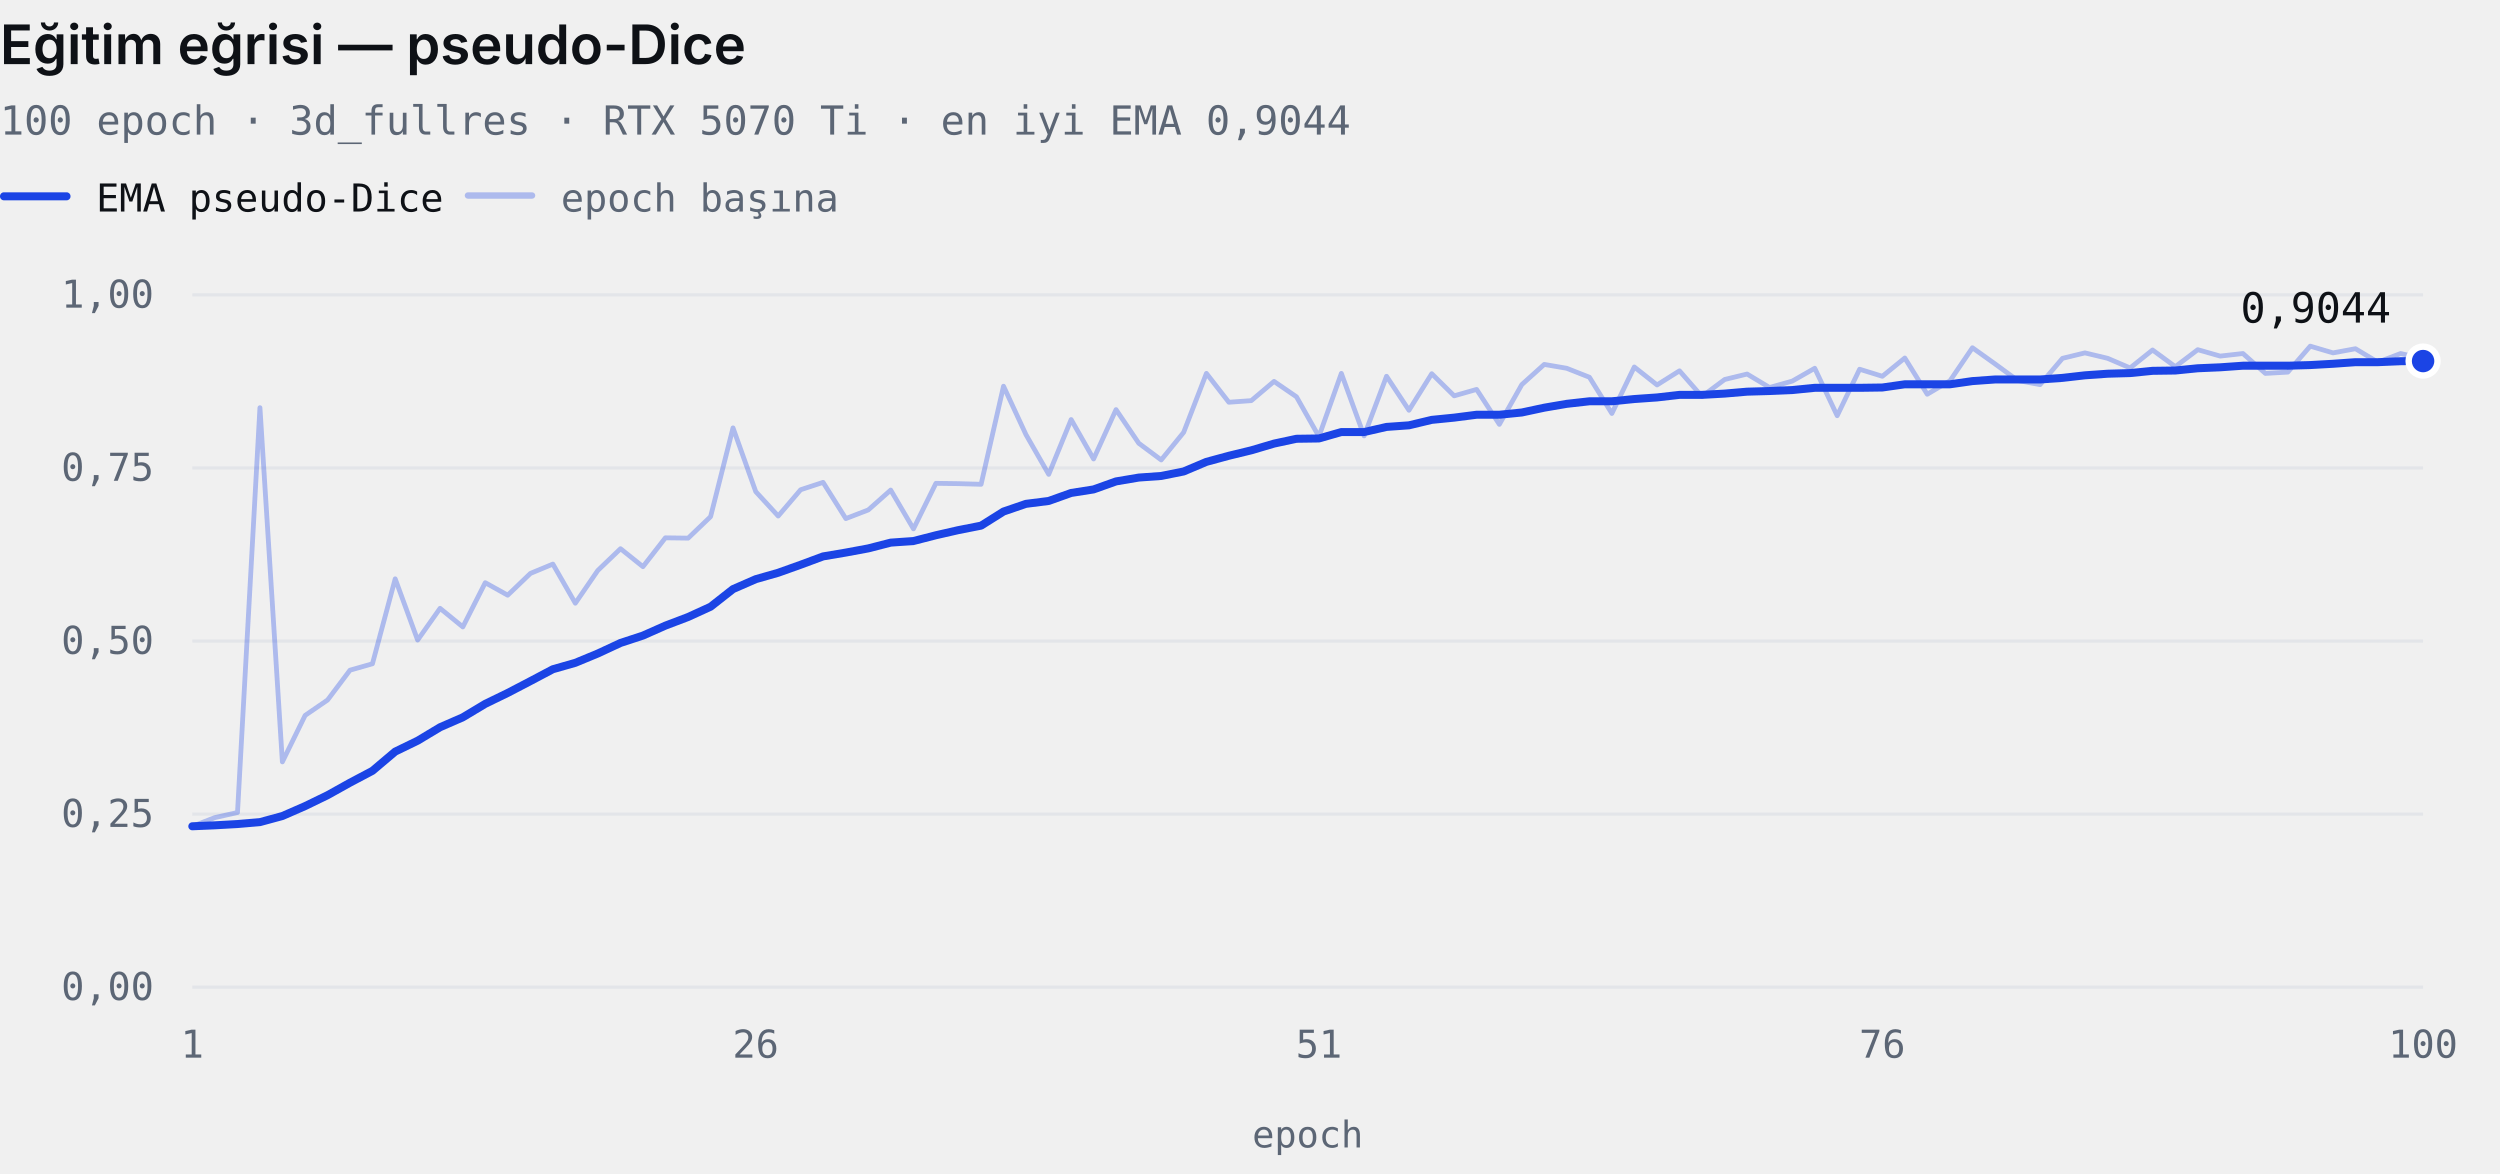
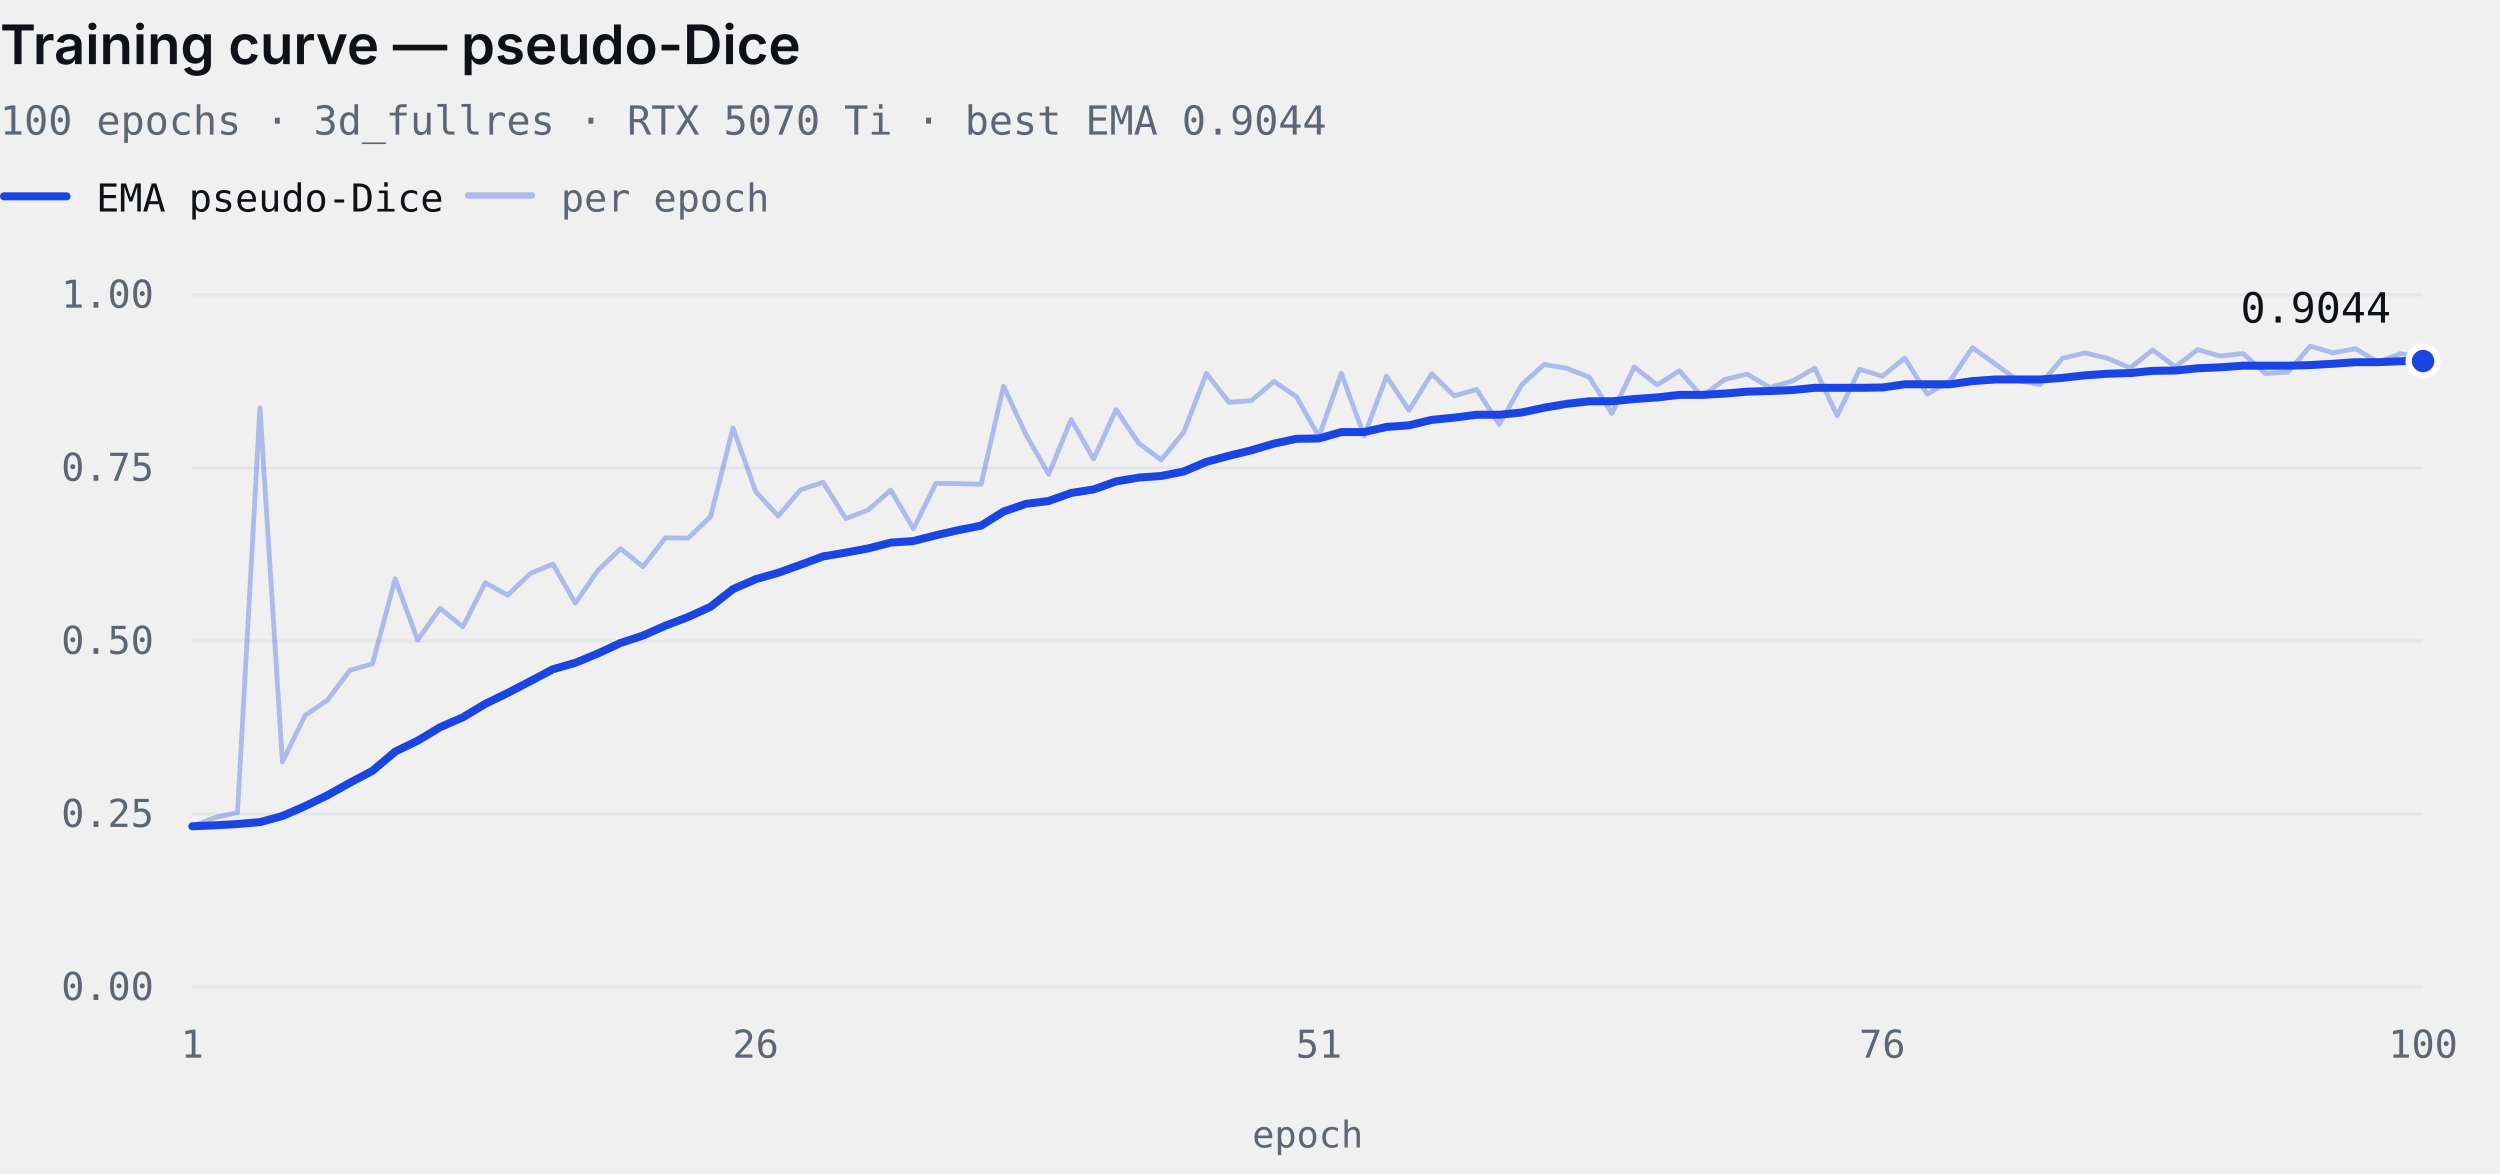
- <svg xmlns="http://www.w3.org/2000/svg" viewBox="0 0 780 366" width="780" height="366" role="img" direction="ltr" aria-label="100 epoch boyunca pseudo-Dice eğitim eğrisi, en iyi EMA 0,9044">
-   <text x="0" y="20" font-family="'Inter Tight','Inter',system-ui,sans-serif" font-size="17" font-weight="600" fill="#0E1116">Eğitim eğrisi — pseudo-Dice</text>
-   <text x="0" y="42" font-family="'JetBrains Mono',ui-monospace,monospace" font-size="12.5" fill="#5C6675">100 epoch · 3d_fullres · RTX 5070 Ti · en iyi EMA 0,9044</text>
+ <svg xmlns="http://www.w3.org/2000/svg" viewBox="0 0 780 366" width="780" height="366" role="img" direction="ltr" aria-label="Pseudo-Dice training curve over 100 epochs, best EMA 0.9044">
+   <text x="0" y="20" font-family="'Inter Tight','Inter',system-ui,sans-serif" font-size="17" font-weight="600" fill="#0E1116">Training curve — pseudo-Dice</text>
+   <text x="0" y="42" font-family="'JetBrains Mono',ui-monospace,monospace" font-size="12.5" fill="#5C6675">100 epochs · 3d_fullres · RTX 5070 Ti · best EMA 0.9044</text>
  <line x1="60" y1="308" x2="756" y2="308" stroke="#E3E5E9" stroke-width="1" />
-   <text x="48" y="312" text-anchor="end" font-family="'JetBrains Mono',ui-monospace,monospace" font-size="12" fill="#5C6675">0,00</text>
+   <text x="48" y="312" text-anchor="end" font-family="'JetBrains Mono',ui-monospace,monospace" font-size="12" fill="#5C6675">0.00</text>
  <line x1="60" y1="254" x2="756" y2="254" stroke="#E3E5E9" stroke-width="1" />
-   <text x="48" y="258" text-anchor="end" font-family="'JetBrains Mono',ui-monospace,monospace" font-size="12" fill="#5C6675">0,25</text>
+   <text x="48" y="258" text-anchor="end" font-family="'JetBrains Mono',ui-monospace,monospace" font-size="12" fill="#5C6675">0.25</text>
  <line x1="60" y1="200" x2="756" y2="200" stroke="#E3E5E9" stroke-width="1" />
-   <text x="48" y="204" text-anchor="end" font-family="'JetBrains Mono',ui-monospace,monospace" font-size="12" fill="#5C6675">0,50</text>
+   <text x="48" y="204" text-anchor="end" font-family="'JetBrains Mono',ui-monospace,monospace" font-size="12" fill="#5C6675">0.50</text>
  <line x1="60" y1="146" x2="756" y2="146" stroke="#E3E5E9" stroke-width="1" />
-   <text x="48" y="150" text-anchor="end" font-family="'JetBrains Mono',ui-monospace,monospace" font-size="12" fill="#5C6675">0,75</text>
+   <text x="48" y="150" text-anchor="end" font-family="'JetBrains Mono',ui-monospace,monospace" font-size="12" fill="#5C6675">0.75</text>
  <line x1="60" y1="92" x2="756" y2="92" stroke="#E3E5E9" stroke-width="1" />
-   <text x="48" y="96" text-anchor="end" font-family="'JetBrains Mono',ui-monospace,monospace" font-size="12" fill="#5C6675">1,00</text>
+   <text x="48" y="96" text-anchor="end" font-family="'JetBrains Mono',ui-monospace,monospace" font-size="12" fill="#5C6675">1.00</text>
  <text x="60" y="330" text-anchor="middle" font-family="'JetBrains Mono',ui-monospace,monospace" font-size="12" fill="#5C6675">1</text>
  <text x="235.758" y="330" text-anchor="middle" font-family="'JetBrains Mono',ui-monospace,monospace" font-size="12" fill="#5C6675">26</text>
  <text x="411.515" y="330" text-anchor="middle" font-family="'JetBrains Mono',ui-monospace,monospace" font-size="12" fill="#5C6675">51</text>
  <text x="587.273" y="330" text-anchor="middle" font-family="'JetBrains Mono',ui-monospace,monospace" font-size="12" fill="#5C6675">76</text>
  <text x="756" y="330" text-anchor="middle" font-family="'JetBrains Mono',ui-monospace,monospace" font-size="12" fill="#5C6675">100</text>
  <path d="M60.0,257.8 L67.0,255.1 L74.1,253.5 L81.1,127.2 L88.1,237.7 L95.2,223.2 L102.2,218.4 L109.2,209.1 L116.2,207.1 L123.3,180.6 L130.3,199.7 L137.3,189.8 L144.4,195.6 L151.4,181.8 L158.4,185.7 L165.5,178.9 L172.5,176.0 L179.5,188.2 L186.5,178.0 L193.6,171.2 L200.6,176.8 L207.6,167.8 L214.7,167.9 L221.7,161.2 L228.7,133.5 L235.8,153.4 L242.8,161.0 L249.8,152.8 L256.8,150.5 L263.9,161.8 L270.9,159.1 L277.9,152.9 L285.0,165.0 L292.0,150.8 L299.0,150.9 L306.1,151.1 L313.1,120.5 L320.1,135.6 L327.2,148.0 L334.2,130.9 L341.2,143.2 L348.2,127.8 L355.3,138.3 L362.3,143.5 L369.3,134.9 L376.4,116.5 L383.4,125.5 L390.4,125.0 L397.5,119.0 L404.5,123.8 L411.5,136.2 L418.5,116.5 L425.6,136.0 L432.6,117.4 L439.6,128.0 L446.7,116.6 L453.7,123.5 L460.7,121.5 L467.8,132.4 L474.8,120.0 L481.8,113.7 L488.8,114.9 L495.9,117.7 L502.9,129.0 L509.9,114.5 L517.0,120.1 L524.0,115.7 L531.0,123.7 L538.1,118.4 L545.1,116.7 L552.1,120.9 L559.2,118.9 L566.2,114.9 L573.2,129.7 L580.2,115.2 L587.3,117.4 L594.3,111.7 L601.3,123.0 L608.4,118.8 L615.4,108.5 L622.4,113.5 L629.5,118.7 L636.5,120.0 L643.5,111.8 L650.5,110.1 L657.6,111.8 L664.6,114.8 L671.6,109.2 L678.7,114.4 L685.7,109.1 L692.7,111.1 L699.8,110.3 L706.8,116.5 L713.8,116.1 L720.8,108.0 L727.9,110.1 L734.9,108.8 L741.9,113.0 L749.0,110.3 L756.0,111.9" fill="none" stroke="#1B44E5" stroke-width="1.5" stroke-linejoin="round" stroke-linecap="round" opacity="0.32" />
  <path d="M60.0,257.8 L67.0,257.5 L74.1,257.1 L81.1,256.5 L88.1,254.6 L95.2,251.5 L102.2,248.1 L109.2,244.2 L116.2,240.5 L123.3,234.5 L130.3,231.1 L137.3,226.9 L144.4,223.8 L151.4,219.6 L158.4,216.2 L165.5,212.5 L172.5,208.8 L179.5,206.8 L186.5,203.9 L193.6,200.6 L200.6,198.3 L207.6,195.2 L214.7,192.5 L221.7,189.3 L228.7,183.8 L235.8,180.7 L242.8,178.7 L249.8,176.2 L256.8,173.6 L263.9,172.4 L270.9,171.1 L277.9,169.3 L285.0,168.8 L292.0,167.0 L299.0,165.4 L306.1,164.0 L313.1,159.6 L320.1,157.2 L327.2,156.3 L334.2,153.8 L341.2,152.7 L348.2,150.2 L355.3,149.0 L362.3,148.5 L369.3,147.1 L376.4,144.1 L383.4,142.2 L390.4,140.5 L397.5,138.4 L404.5,136.9 L411.5,136.8 L418.5,134.8 L425.6,134.8 L432.6,133.2 L439.6,132.7 L446.7,131.0 L453.7,130.3 L460.7,129.4 L467.8,129.4 L474.8,128.7 L481.8,127.2 L488.8,126.0 L495.9,125.2 L502.9,125.2 L509.9,124.5 L517.0,124.0 L524.0,123.2 L531.0,123.2 L538.1,122.8 L545.1,122.2 L552.1,122.0 L559.2,121.7 L566.2,121.0 L573.2,121.0 L580.2,121.0 L587.3,120.9 L594.3,119.9 L601.3,119.9 L608.4,119.9 L615.4,118.9 L622.4,118.4 L629.5,118.4 L636.5,118.4 L643.5,117.9 L650.5,117.1 L657.6,116.6 L664.6,116.4 L671.6,115.7 L678.7,115.6 L685.7,114.9 L692.7,114.6 L699.8,114.1 L706.8,114.1 L713.8,114.1 L720.8,113.9 L727.9,113.5 L734.9,113.0 L741.9,113.0 L749.0,112.7 L756.0,112.6" fill="none" stroke="#1B44E5" stroke-width="2.5" stroke-linejoin="round" stroke-linecap="round" opacity="1" />
  <circle cx="756" cy="112.65" r="4.5" fill="#1B44E5" stroke="#fff" stroke-width="2" />
-   <text x="746" y="100.65" text-anchor="end" font-family="'JetBrains Mono',ui-monospace,monospace" font-size="13" fill="#0E1116">0,9044</text>
+   <text x="746" y="100.65" text-anchor="end" font-family="'JetBrains Mono',ui-monospace,monospace" font-size="13" fill="#0E1116">0.9044</text>
  <g font-family="'JetBrains Mono',ui-monospace,monospace" font-size="12" fill="#5C6675">
    <rect x="0" y="60" width="22" height="2.5" rx="1.2" fill="#1B44E5" />
    <text x="30" y="66" fill="#0E1116">EMA pseudo-Dice</text>
    <rect x="145" y="60" width="22" height="2" rx="1" fill="#1B44E5" opacity="0.32" />
-     <text x="175" y="66">epoch başına</text>
+     <text x="175" y="66">per epoch</text>
  </g>
  <text x="408" y="358" text-anchor="middle" font-family="'JetBrains Mono',ui-monospace,monospace" font-size="11.5" fill="#5C6675">epoch</text>
</svg>
